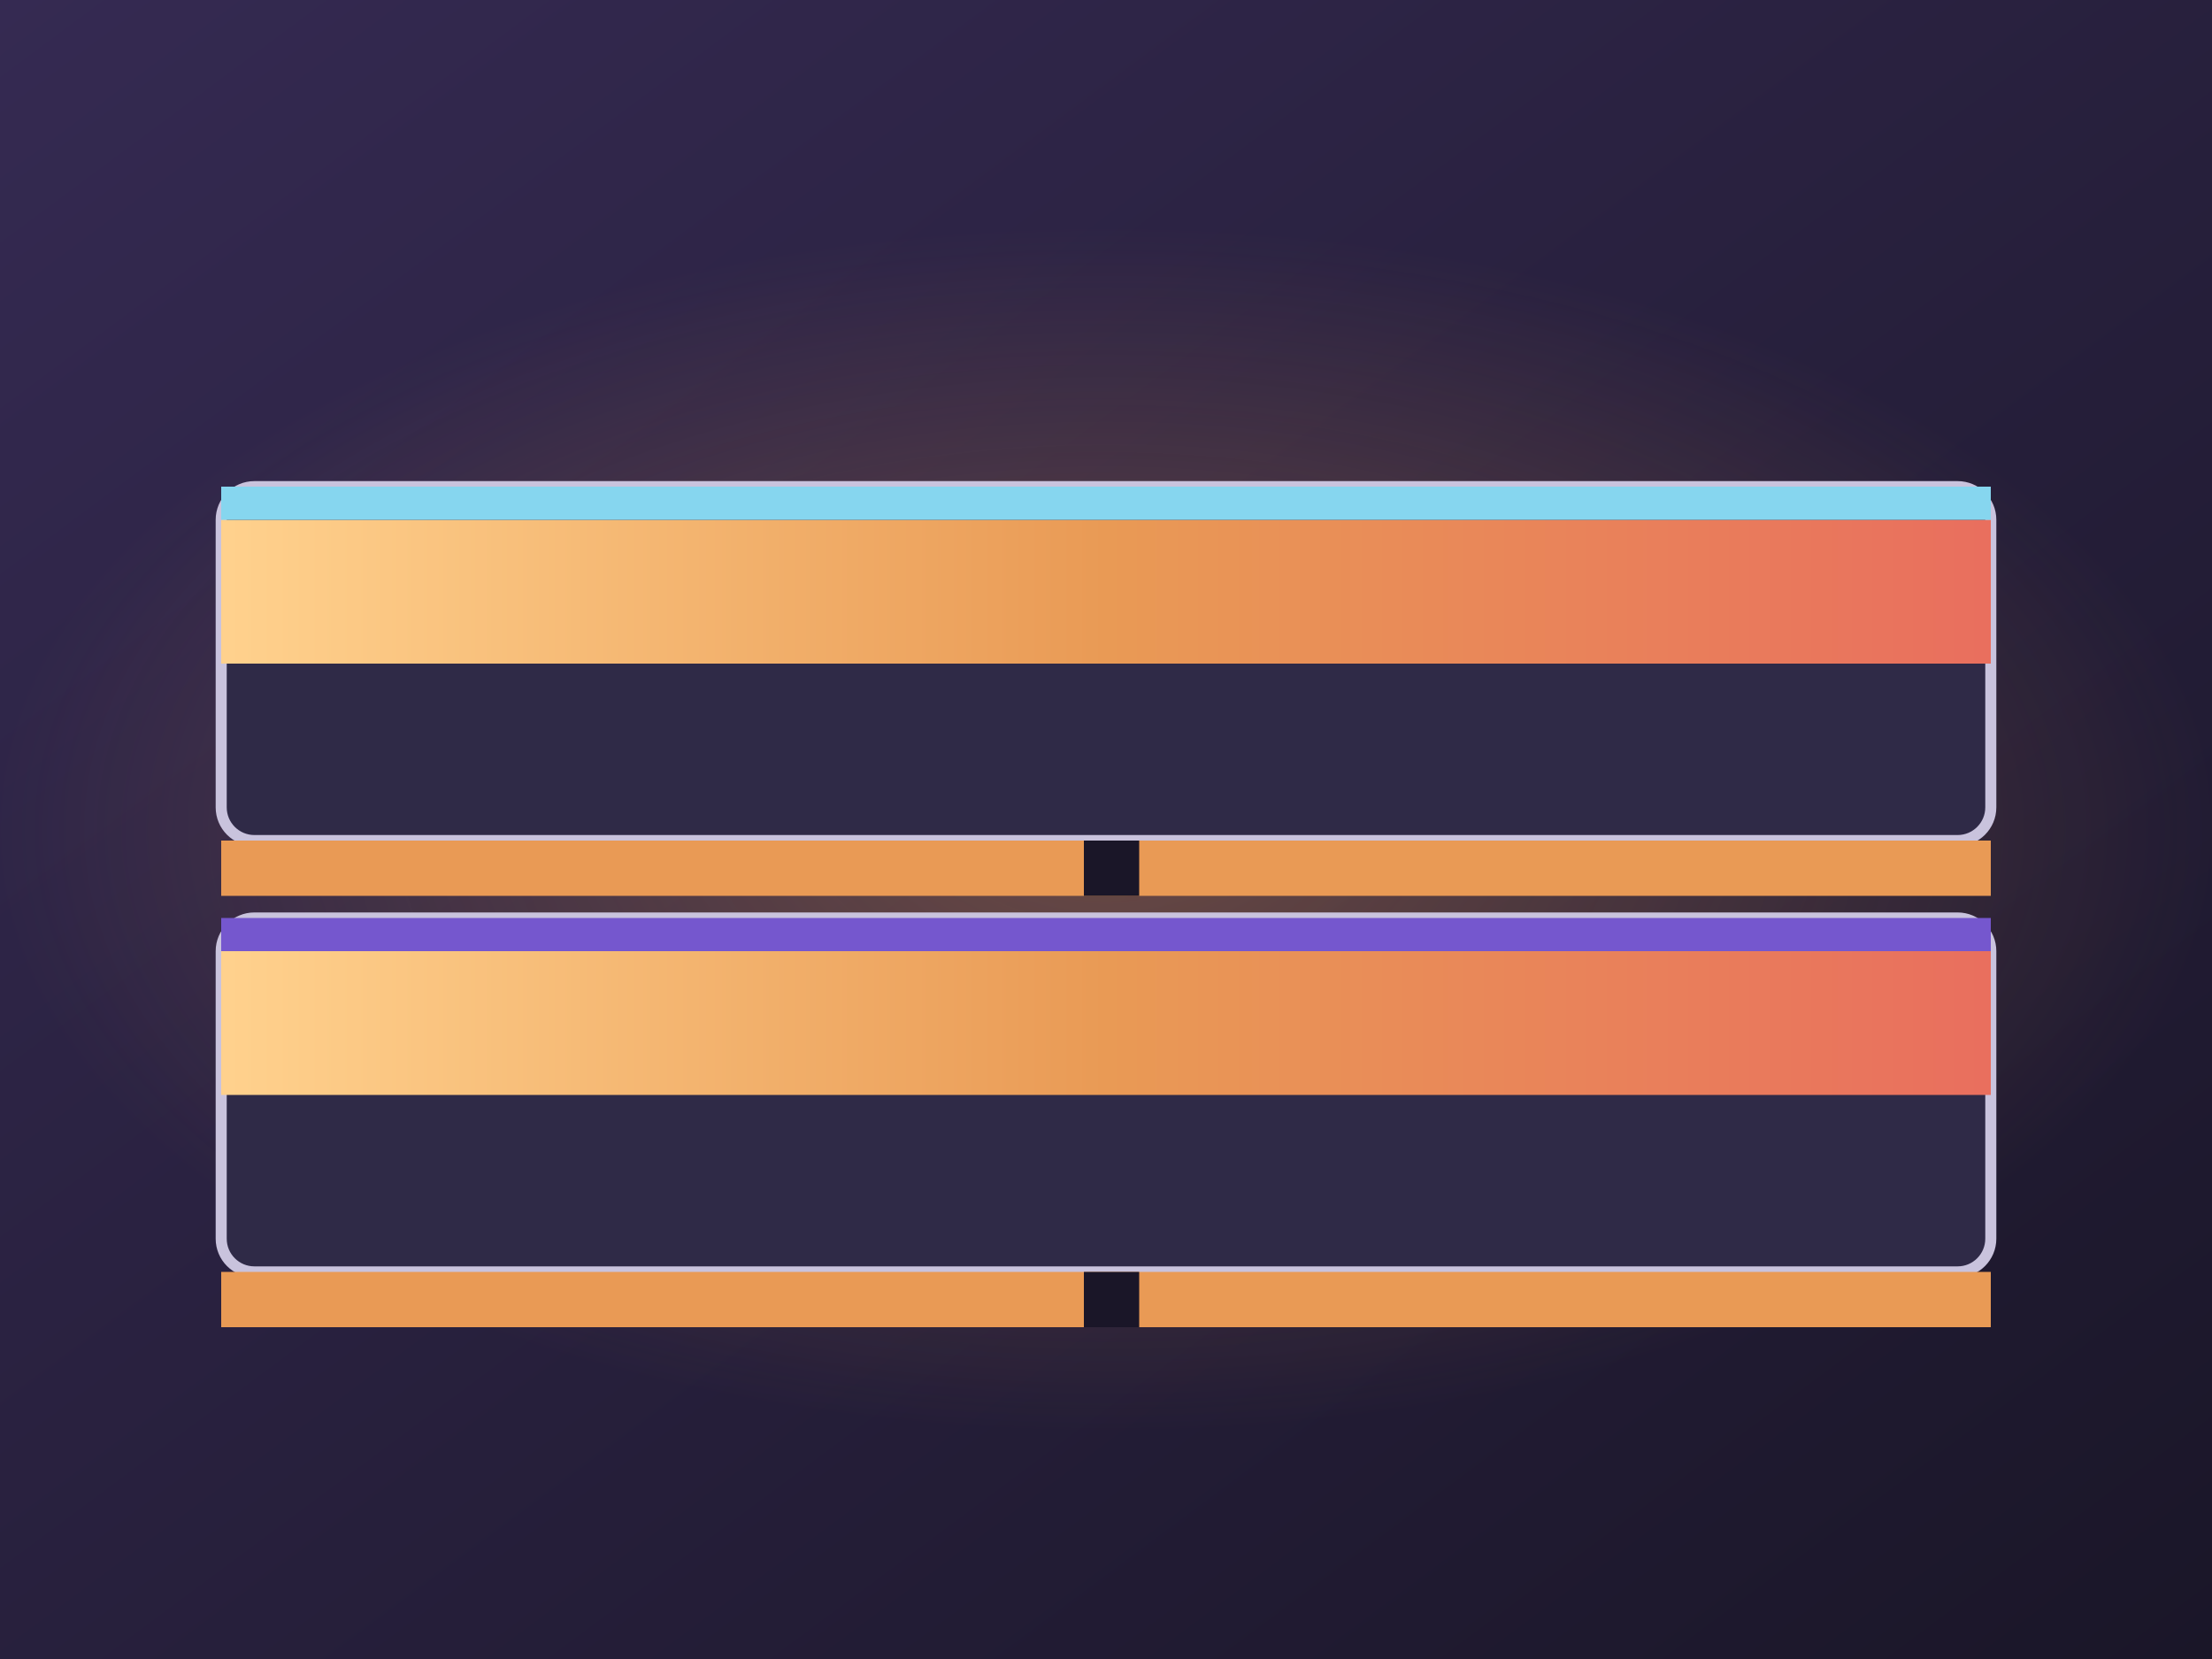
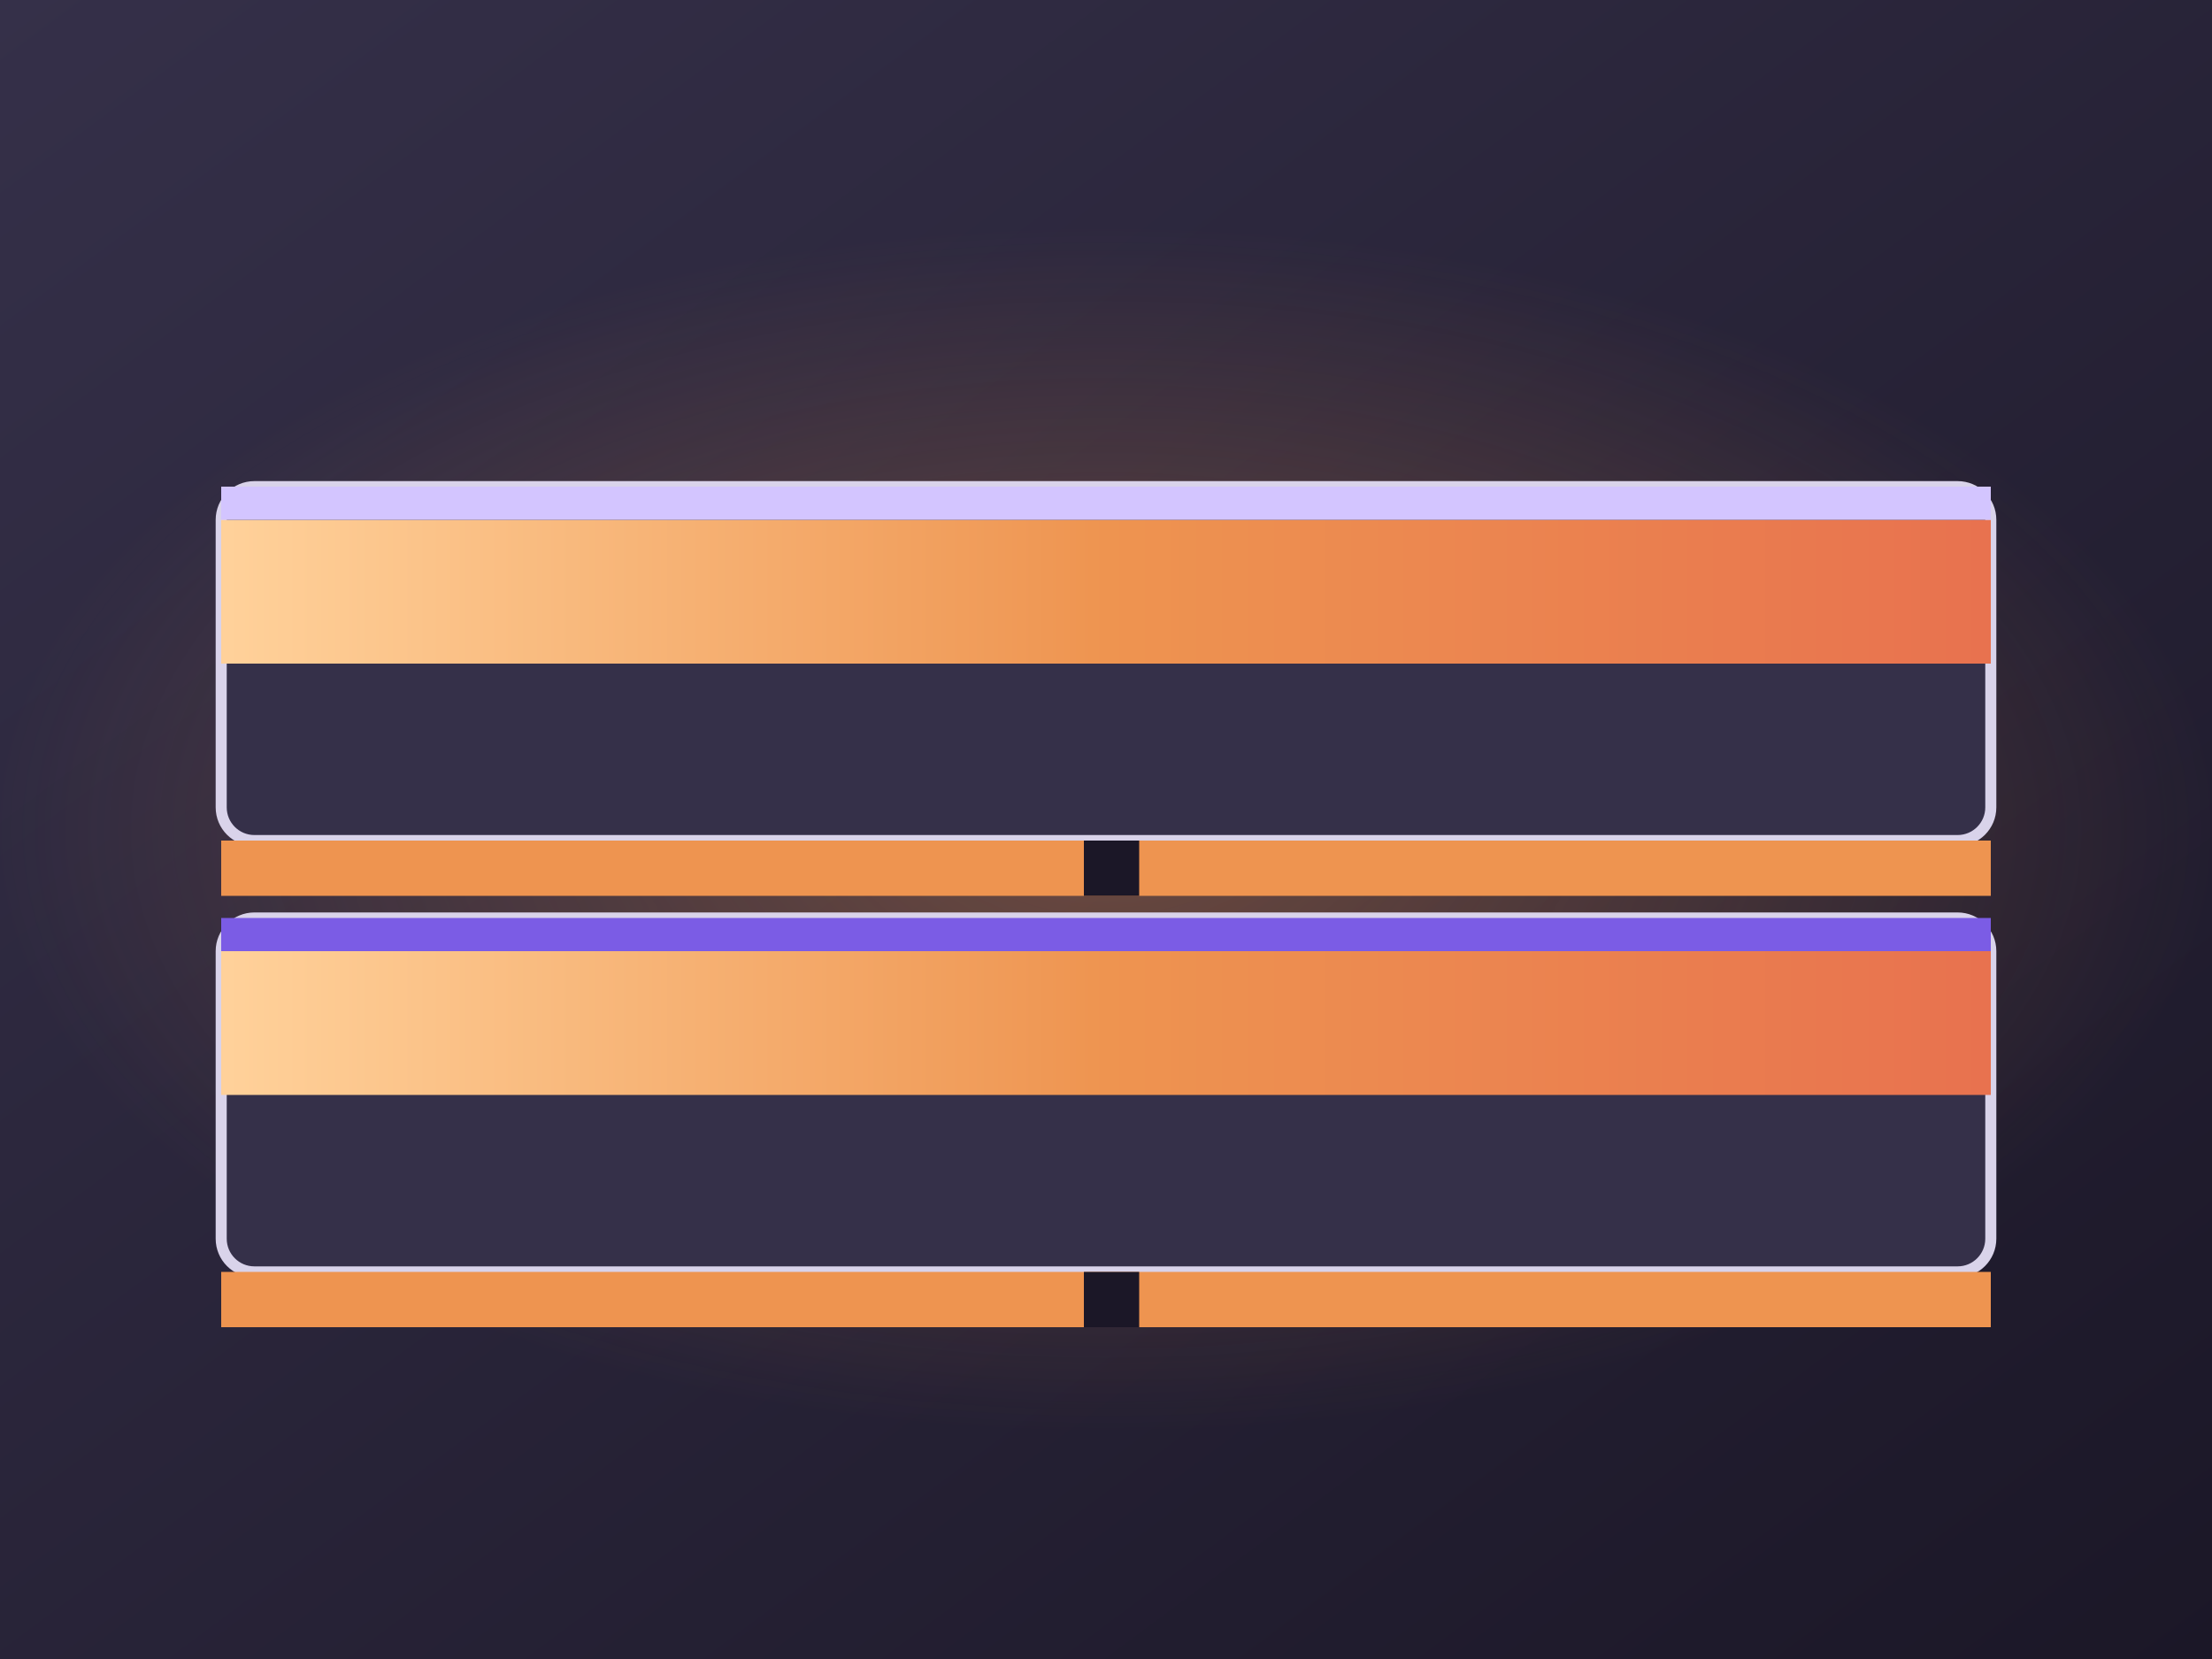
<svg xmlns="http://www.w3.org/2000/svg" viewBox="0 0 400 300" role="img" aria-label="Memoria RAM">
  <defs>
    <linearGradient id="bg" x1="0" y1="0" x2="1" y2="1">
-       <stop offset="0" stop-color="#352a52" />
-       <stop offset="1" stop-color="#1a1628" />
+       <stop offset="0" stop-color="#353049" />
+       <stop offset="1" stop-color="#1B1727" />
    </linearGradient>
    <radialGradient id="glow" cx=".5" cy=".5" r=".5">
-       <stop offset="0" stop-color="#e99a55" stop-opacity=".35" />
-       <stop offset="1" stop-color="#e99a55" stop-opacity="0" />
+       <stop offset="0" stop-color="#EE9450" stop-opacity=".35" />
+       <stop offset="1" stop-color="#EE9450" stop-opacity="0" />
    </radialGradient>
    <linearGradient id="disip" x1="0" y1="0" x2="1" y2="0">
-       <stop offset="0" stop-color="#ffd18d" />
-       <stop offset=".5" stop-color="#e99a55" />
-       <stop offset="1" stop-color="#e96f5e" />
+       <stop offset="0" stop-color="#FFD19A" />
+       <stop offset=".5" stop-color="#EE9450" />
+       <stop offset="1" stop-color="#E8724F" />
    </linearGradient>
  </defs>
  <rect width="400" height="300" fill="url(#bg)" />
  <ellipse cx="200" cy="150" rx="200" ry="110" fill="url(#glow)" />
  <g transform="translate(0 -32)">
-     <rect x="40" y="120" width="320" height="64" rx="6" fill="#2f2a47" stroke="#c9c3dd" stroke-width="2" />
+     <rect x="40" y="120" width="320" height="64" rx="6" fill="#353049" stroke="#D9D3EA" stroke-width="2" />
    <path d="M40 126h320v26H40z" fill="url(#disip)" />
-     <path d="M40 120h320v6H40z" fill="#86d6ef" />
-     <rect x="40" y="184" width="320" height="10" fill="#e99a55" />
-     <rect x="196" y="184" width="10" height="10" fill="#1a1628" />
+     <path d="M40 120h320v6H40z" fill="#D3C5FF" />
+     <rect x="40" y="184" width="320" height="10" fill="#EE9450" />
+     <rect x="196" y="184" width="10" height="10" fill="#1B1727" />
  </g>
  <g transform="translate(0 46)">
-     <rect x="40" y="120" width="320" height="64" rx="6" fill="#2f2a47" stroke="#c9c3dd" stroke-width="2" />
+     <rect x="40" y="120" width="320" height="64" rx="6" fill="#353049" stroke="#D9D3EA" stroke-width="2" />
    <path d="M40 126h320v26H40z" fill="url(#disip)" />
-     <path d="M40 120h320v6H40z" fill="#7557ce" />
-     <rect x="40" y="184" width="320" height="10" fill="#e99a55" />
-     <rect x="196" y="184" width="10" height="10" fill="#1a1628" />
+     <path d="M40 120h320v6H40z" fill="#7B5CE5" />
+     <rect x="40" y="184" width="320" height="10" fill="#EE9450" />
+     <rect x="196" y="184" width="10" height="10" fill="#1B1727" />
  </g>
</svg>
